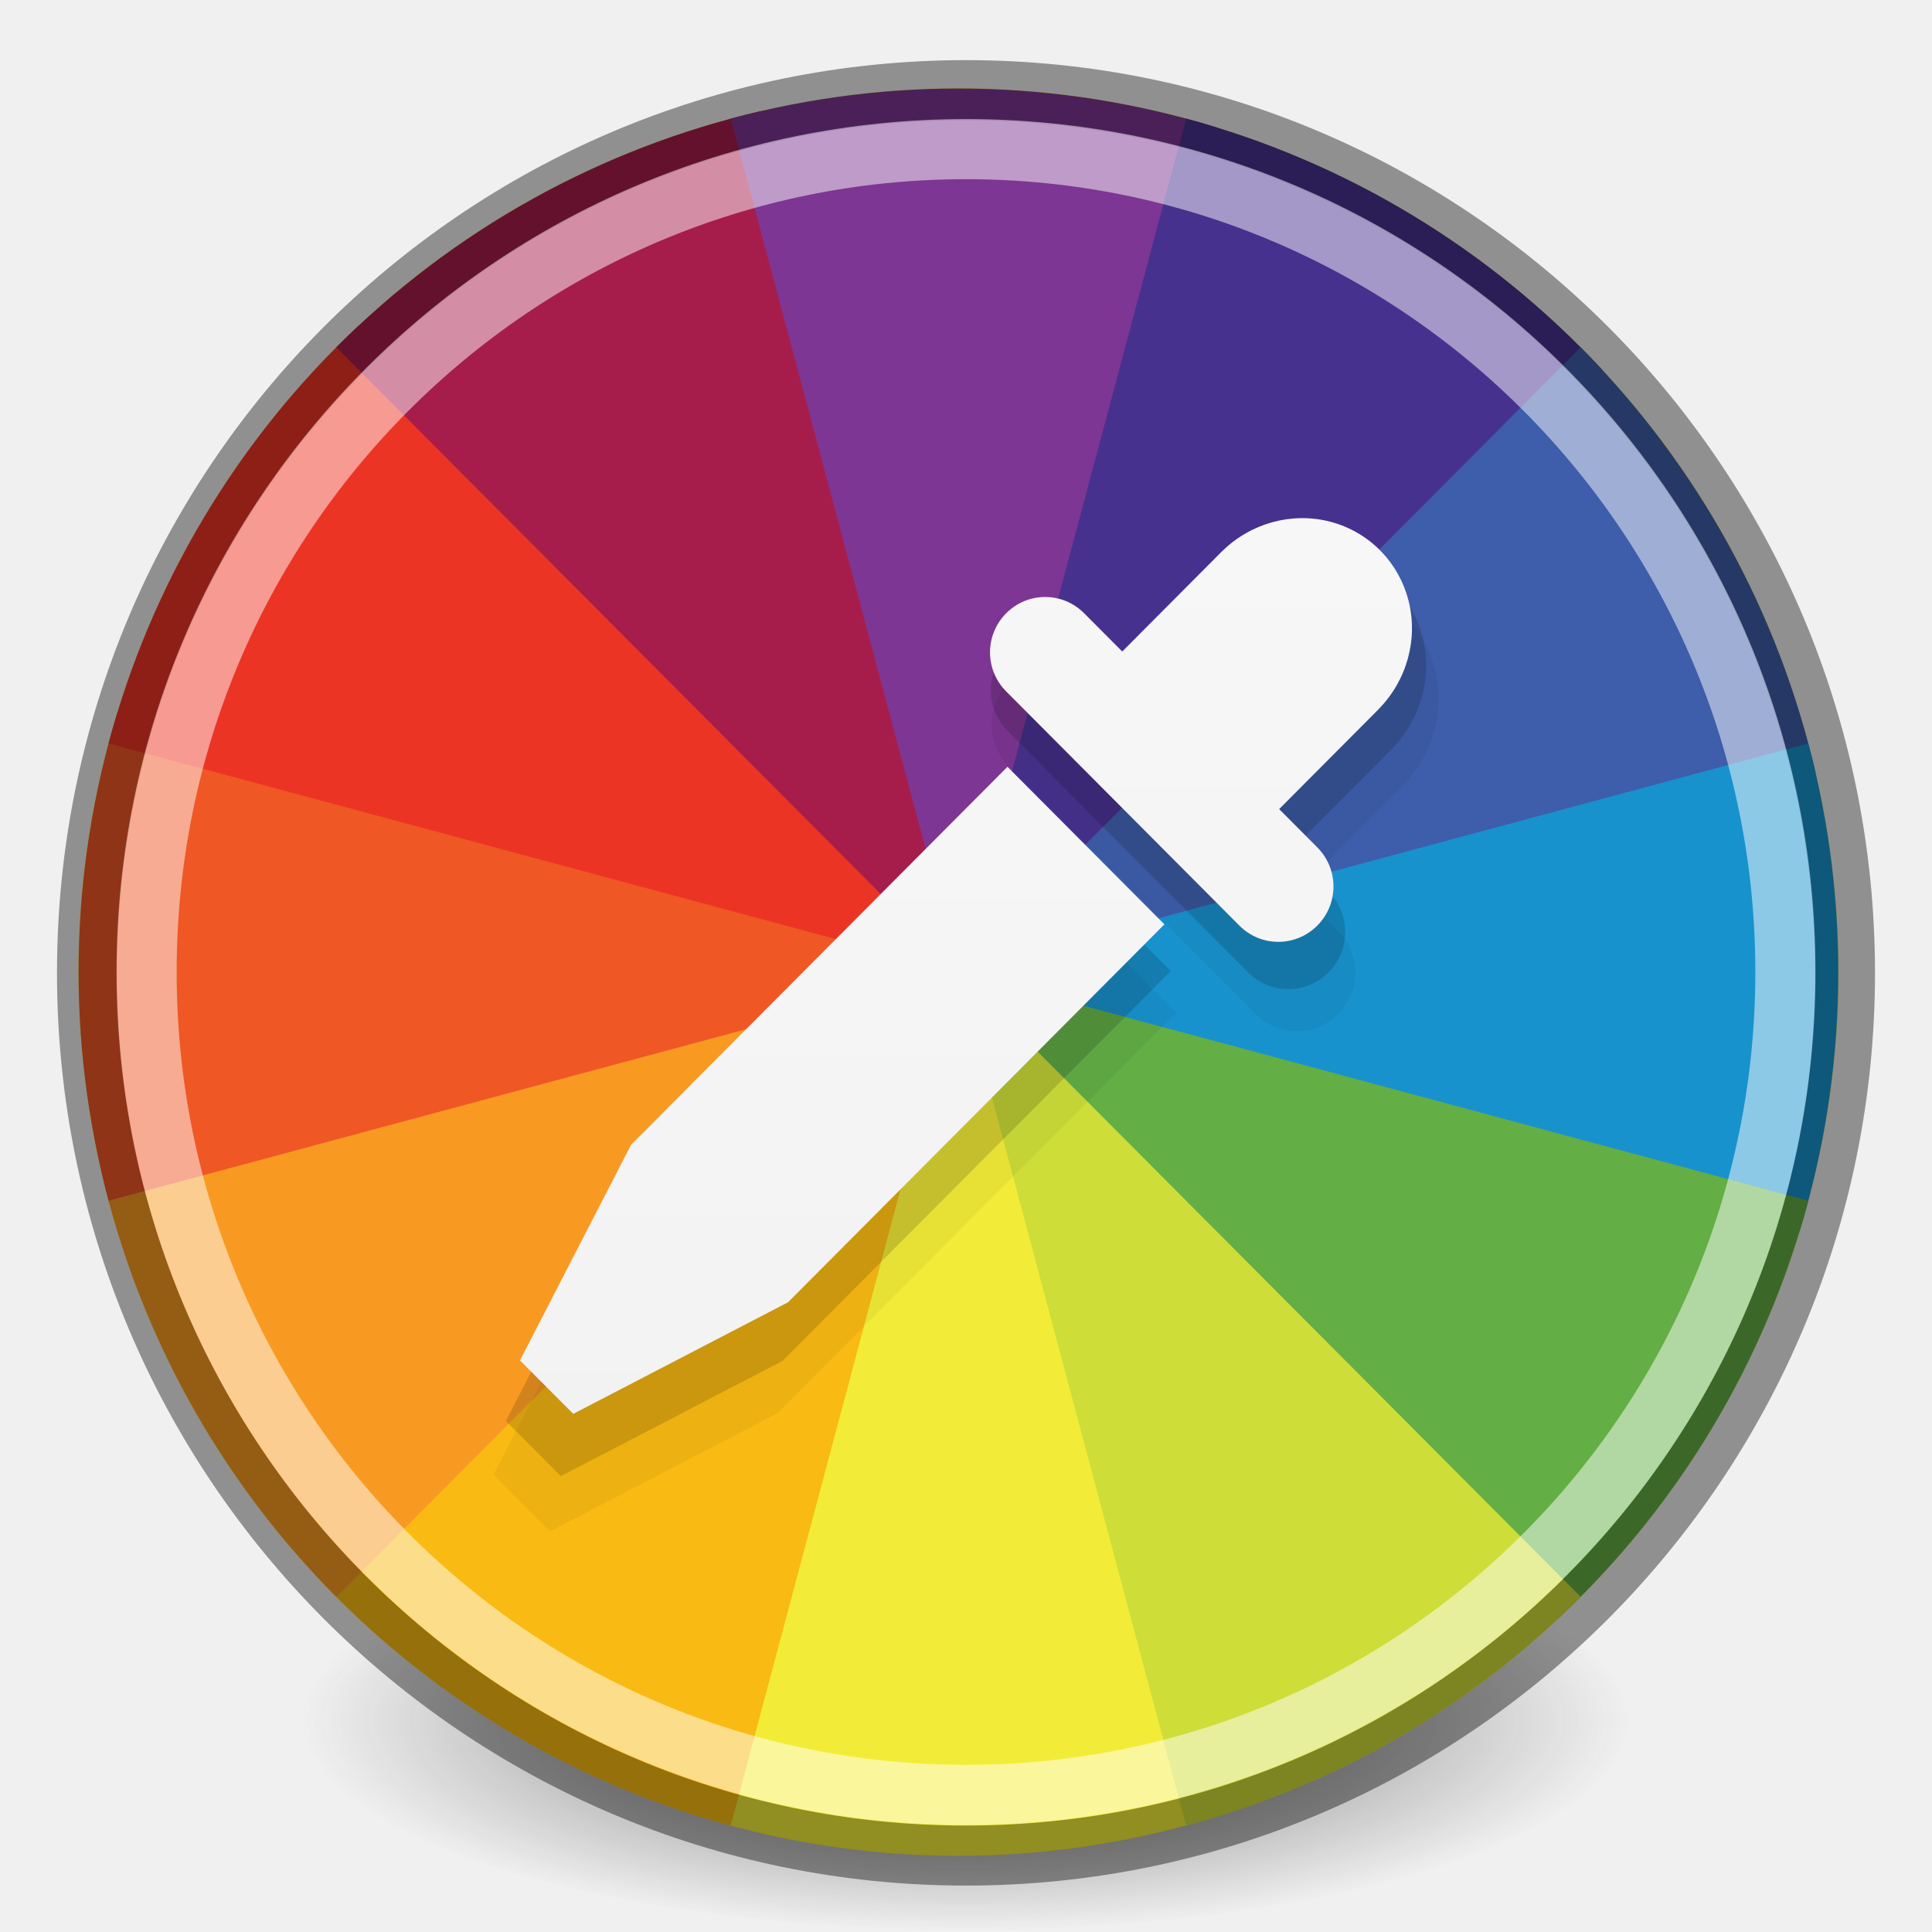
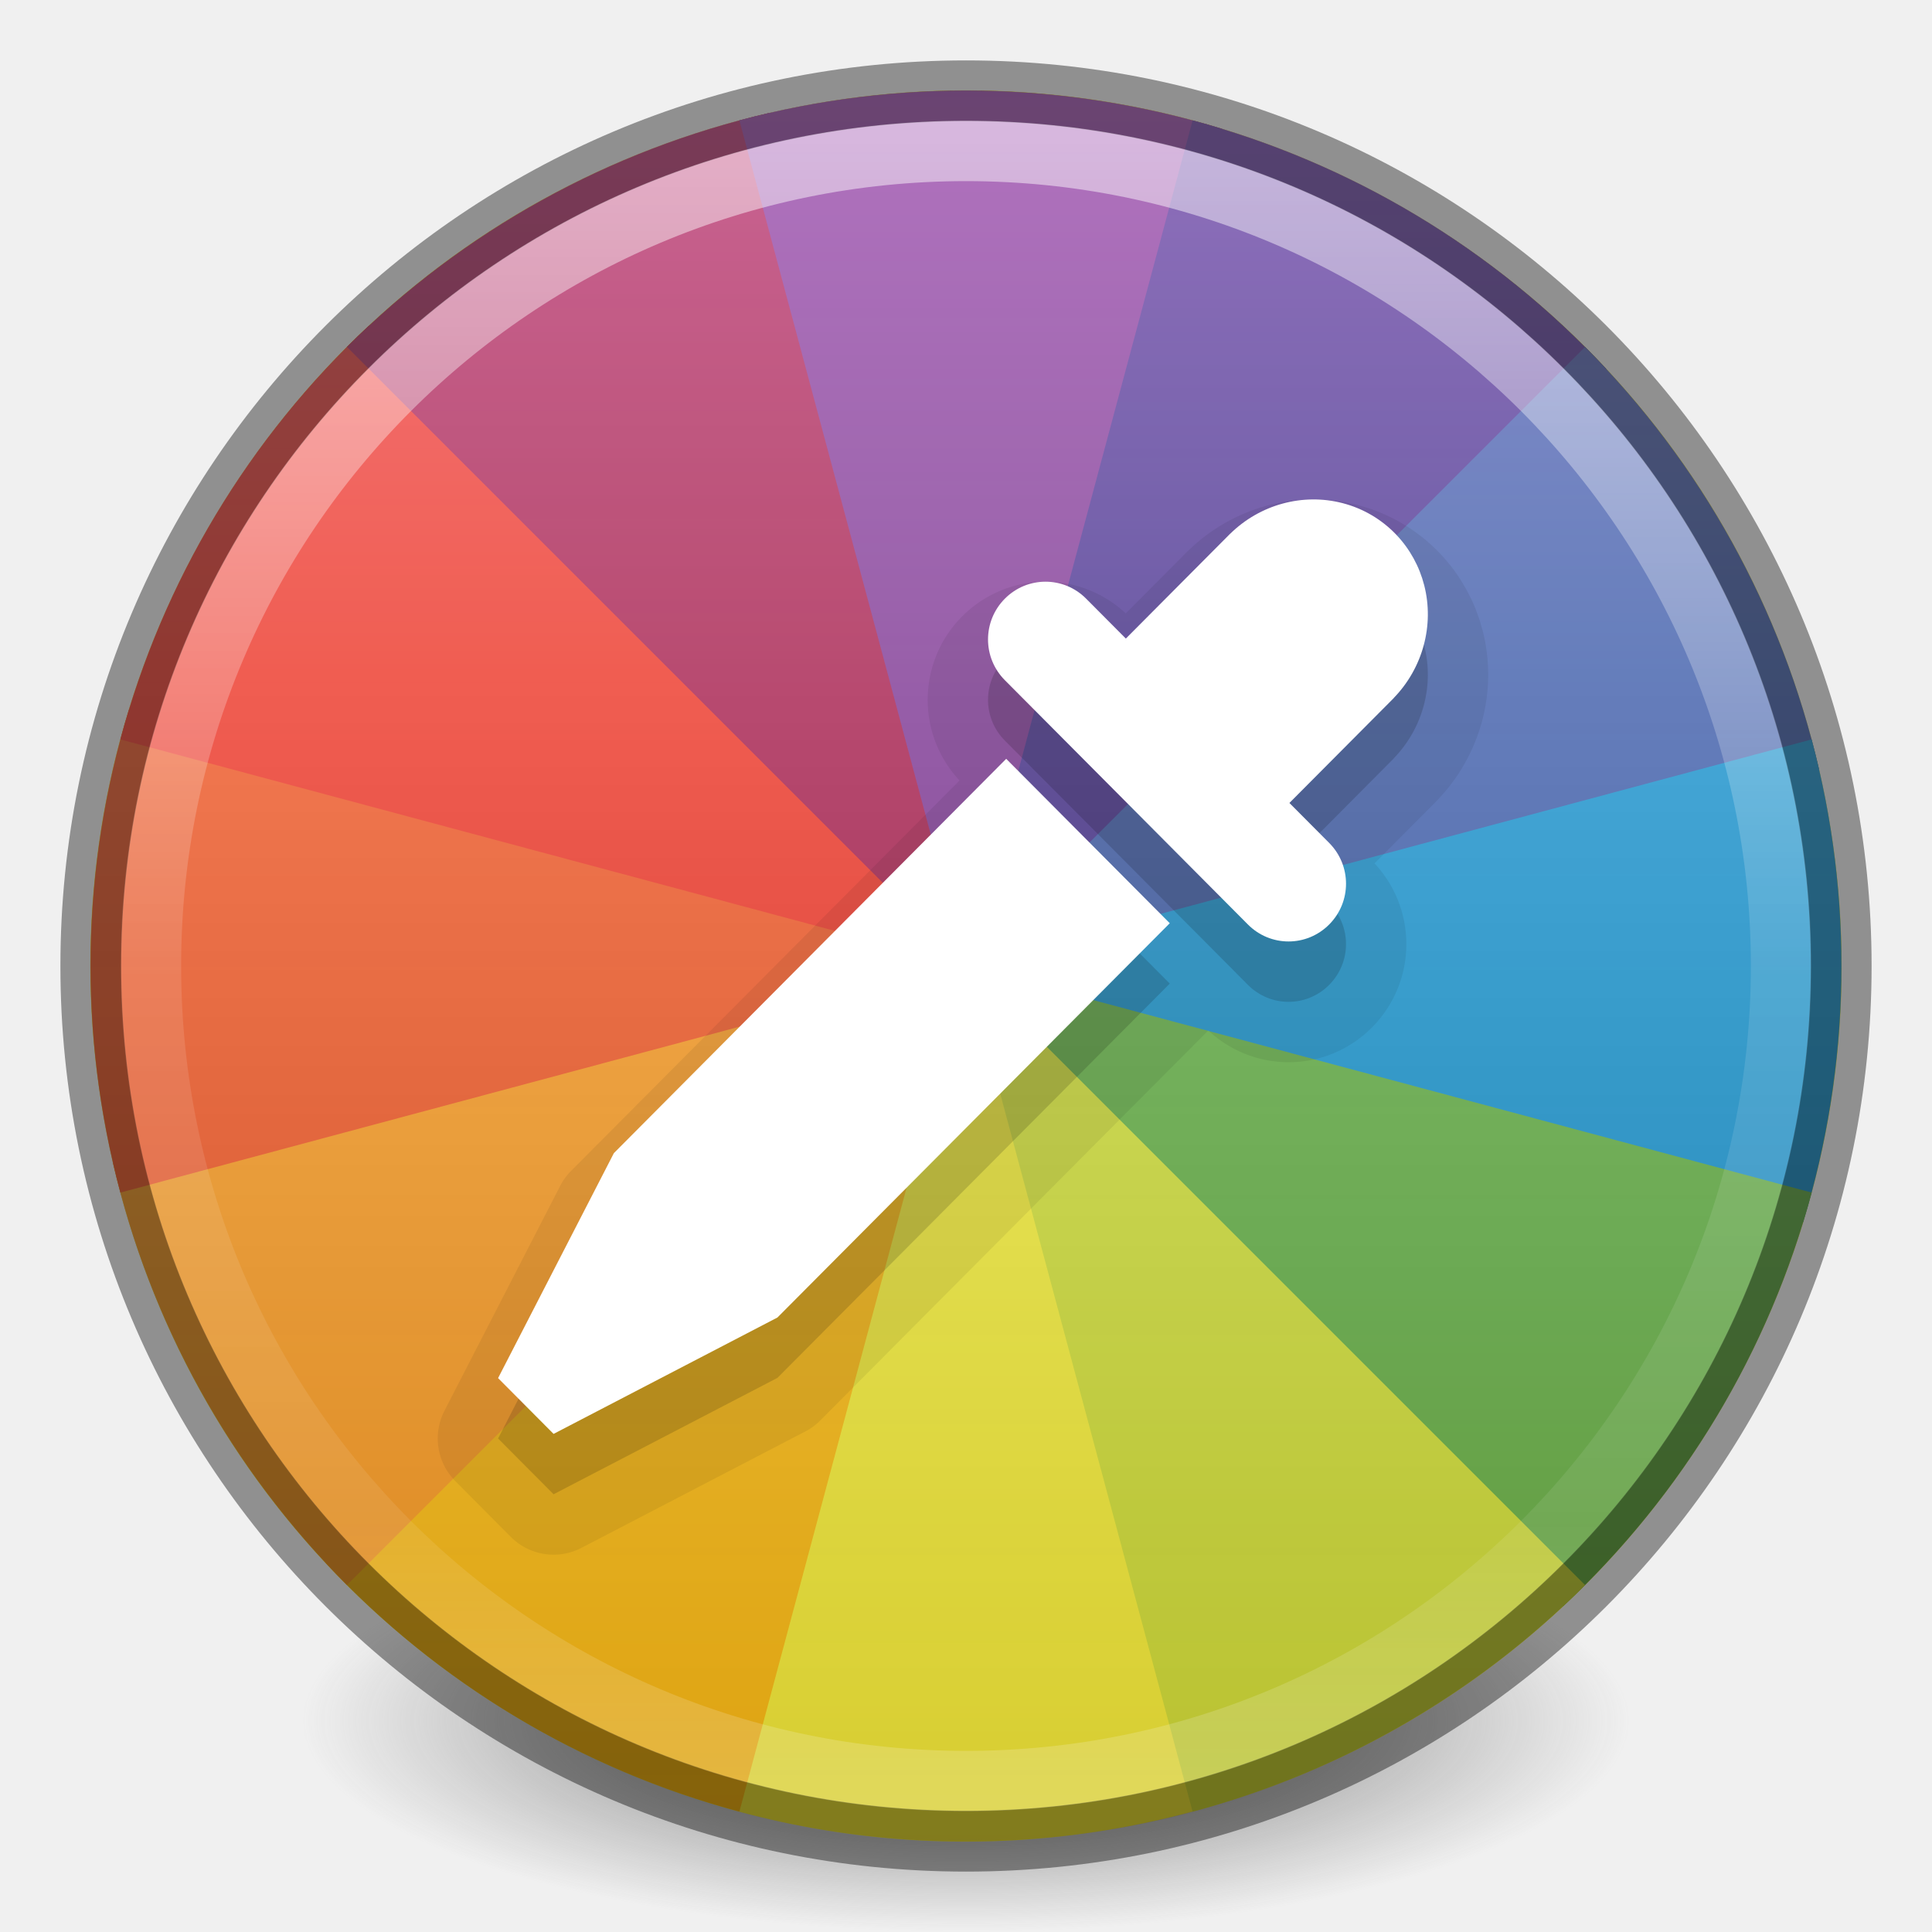
- <svg xmlns="http://www.w3.org/2000/svg" xmlns:xlink="http://www.w3.org/1999/xlink" version="1.1" id="svg5644" viewBox="0 0 32 32" height="32" width="32">
-   <defs id="defs5646">
-     <linearGradient id="linearGradient4188">
-       <stop style="stop-color:#f7f7f7;stop-opacity:1" offset="0" id="stop4190" />
-       <stop style="stop-color:#f2f2f2;stop-opacity:1" offset="1" id="stop4192" />
+ <svg xmlns="http://www.w3.org/2000/svg" xmlns:xlink="http://www.w3.org/1999/xlink" height="32" width="32" version="1.1" id="svg2">
+   <defs id="defs4">
+     <linearGradient id="c" y2="44.341" gradientUnits="userSpaceOnUse" x2="71.204" gradientTransform="matrix(0.72973,0,0,0.72973,-36.346,-2.5039)" y1="6.238" x1="71.204">
+       <stop stop-color="#fff" offset="0" id="stop7" />
+       <stop stop-color="#fff" stop-opacity=".235" offset=".508" id="stop9" />
+       <stop stop-color="#fff" stop-opacity=".157" offset=".835" id="stop11" />
+       <stop stop-color="#fff" stop-opacity=".392" offset="1" id="stop13" />
    </linearGradient>
-     <radialGradient r="62.769" fy="193.041" fx="279.453" cy="193.041" cx="279.453" gradientTransform="matrix(2.264652,0,0,0.7075324,1422.361,871.7545)" gradientUnits="userSpaceOnUse" id="radialGradient3163-0" xlink:href="#linearGradient3820-7-2-8-6" />
+     <radialGradient id="b" gradientUnits="userSpaceOnUse" cy="8.45" cx="5.992" gradientTransform="matrix(3.0712e-8,1.9,-1.8698,-1.7556e-8,31.799,-10.385)" r="20">
+       <stop stop-color="#b1e198" offset="0" id="stop16" />
+       <stop stop-color="#71c586" offset=".289" id="stop18" />
+       <stop stop-color="#04a171" offset=".711" id="stop20" />
+       <stop stop-color="#108562" offset="1" id="stop22" />
+     </radialGradient>
+     <radialGradient id="a" gradientUnits="userSpaceOnUse" cx="99.157" cy="186.17" r="62.769" gradientTransform="matrix(.17525 0 0 .05576 -1.3768 18.119)">
+       <stop stop-color="#3d3d3d" offset="0" id="stop25" />
+       <stop stop-color="#686868" stop-opacity=".498" offset=".5" id="stop27" />
+       <stop stop-color="#686868" stop-opacity="0" offset="1" id="stop29" />
+     </radialGradient>
+     <linearGradient id="d" y2="26" gradientUnits="userSpaceOnUse" x2="16" y1="6" x1="16">
+       <stop stop-color="#fff" offset="0" id="stop32" />
+       <stop stop-color="#cee7dd" offset="1" id="stop34" />
+     </linearGradient>
+     <radialGradient cx="99.157" cy="187.861" r="62.769" fx="99.157" fy="187.861" id="radialGradient3018" xlink:href="#linearGradient3820-7-2-8-6" gradientUnits="userSpaceOnUse" gradientTransform="matrix(0.2708338,0,0,0.08762273,-56.14321,14.20192)" />
    <linearGradient id="linearGradient3820-7-2-8-6">
      <stop offset="0" style="stop-color:#3d3d3d;stop-opacity:1" id="stop3822-2-6-5-0" />
      <stop offset="0.5" style="stop-color:#686868;stop-opacity:0.498" id="stop3864-8-7-4-1" />
      <stop offset="1" style="stop-color:#686868;stop-opacity:0" id="stop3824-1-2-6-7" />
    </linearGradient>
-     <radialGradient r="62.769" fy="-779.77" fx="-197.594" cy="-779.77" cx="-197.594" gradientTransform="matrix(0.6963061,0,0,0.1188676,169.5882,148.3955)" gradientUnits="userSpaceOnUse" id="radialGradient3163-0-2" xlink:href="#linearGradient3820-7-2-8-6" />
-     <linearGradient y2="40.496" x2="71.204" y1="15.369" x1="71.204" gradientTransform="matrix(13.72716,0,0,13.72716,-353.6012,993.3959)" gradientUnits="userSpaceOnUse" id="linearGradient3118" xlink:href="#linearGradient4806" />
-     <linearGradient id="linearGradient4806">
-       <stop id="stop4808" style="stop-color:#ffffff;stop-opacity:1" offset="0" />
-       <stop id="stop4810" style="stop-color:#ffffff;stop-opacity:0.235" offset="0.424" />
-       <stop id="stop4812" style="stop-color:#ffffff;stop-opacity:0.157" offset="0.821" />
-       <stop id="stop4814" style="stop-color:#ffffff;stop-opacity:0.392" offset="1" />
+     <linearGradient xlink:href="#linearGradient3818" id="linearGradient3799-3" x1="3.467" y1="24.112" x2="44.533" y2="24.112" gradientUnits="userSpaceOnUse" gradientTransform="matrix(0,0.7061886,-0.709154,0,33.09895,-0.9485277)" />
+     <linearGradient id="linearGradient3818">
+       <stop id="stop3820" offset="0" style="stop-color:#ffc9ff;stop-opacity:1" />
+       <stop style="stop-color:#ffffff;stop-opacity:0.5" offset="0.341" id="stop3822" />
+       <stop id="stop3826" offset="0.673" style="stop-color:#939393;stop-opacity:0.451" />
+       <stop id="stop3824" offset="1" style="stop-color:#4f2d00;stop-opacity:0.4" />
    </linearGradient>
-     <radialGradient gradientTransform="matrix(0,154.4905,-304.3537,0,3674.604,-96.07109)" gradientUnits="userSpaceOnUse" xlink:href="#linearGradient2867-449-88-871-390-598-476-591-434-148-57-177-3-8-8-9" id="radialGradient5521-1" fy="9.957" fx="6.93" r="12.672" cy="9.957" cx="7.461" />
-     <linearGradient id="linearGradient2867-449-88-871-390-598-476-591-434-148-57-177-3-8-8-9">
-       <stop id="stop3750-8-9-0" style="stop-color:#90dbec;stop-opacity:1" offset="0" />
-       <stop id="stop3752-3-2-2" style="stop-color:#42baea;stop-opacity:1" offset="0.262" />
-       <stop id="stop3754-7-2-2" style="stop-color:#3689e6;stop-opacity:1" offset="0.705" />
-       <stop id="stop3756-9-3-05" style="stop-color:#2b63a0;stop-opacity:1" offset="1" />
+     <linearGradient x1="71.204" y1="15.369" x2="71.204" y2="40.496" id="linearGradient4338-5-6" xlink:href="#linearGradient3801" gradientUnits="userSpaceOnUse" gradientTransform="matrix(1.119466,0,0,1.119431,-64.79868,-15.19485)" />
+     <linearGradient id="linearGradient3801">
+       <stop offset="0" style="stop-color:#ffffff;stop-opacity:1" id="stop3803" />
+       <stop offset="0.424" style="stop-color:#ffffff;stop-opacity:0.235" id="stop3805" />
+       <stop offset="0.821" style="stop-color:#ffffff;stop-opacity:0.157" id="stop3807" />
+       <stop offset="1" style="stop-color:#ffffff;stop-opacity:0.321" id="stop3809" />
    </linearGradient>
-     <radialGradient r="62.769" fy="186.171" fx="99.157" cy="186.171" cx="99.157" gradientTransform="matrix(2.264652,0,0,0.7075324,411.2747,1384.419)" gradientUnits="userSpaceOnUse" id="radialGradient3163" xlink:href="#linearGradient3820-7-2-8-6" />
-     <linearGradient y2="40.496" x2="71.204" y1="15.369" x1="71.204" gradientTransform="matrix(4.16388,0,0,4.16388,-236.0326,-50.03625)" gradientUnits="userSpaceOnUse" id="linearGradient3118-2" xlink:href="#linearGradient4806" />
-     <radialGradient r="62.769" fy="186.171" fx="99.157" cy="186.171" cx="99.157" gradientTransform="matrix(0.6869404,0,0,0.2146169,-4.02174,68.57333)" gradientUnits="userSpaceOnUse" id="radialGradient3163-9" xlink:href="#linearGradient3820-7-2-8-6" />
-     <radialGradient gradientTransform="matrix(0,46.86186,-92.32008,0,985.8491,-380.506)" gradientUnits="userSpaceOnUse" xlink:href="#linearGradient2867-449-88-871-390-598-476-591-434-148-57-177-3-8-8-9" id="radialGradient5521-1-1" fy="9.957" fx="6.93" r="12.672" cy="9.957" cx="7.461" />
-     <radialGradient r="62.769" fy="-500.581" fx="-150.247" cy="-500.581" cx="-150.247" gradientTransform="matrix(0.7839288,0,0,0.2429939,181.8753,233.6299)" gradientUnits="userSpaceOnUse" id="radialGradient3163-0-2-6" xlink:href="#linearGradient3820-7-2-8-6" />
-     <radialGradient xlink:href="#linearGradient23419" id="radialGradient3300-9" gradientUnits="userSpaceOnUse" gradientTransform="matrix(0.5243206,1.0360946e-7,-2.519381e-8,0.1529268,-8.926694,48.18178)" cx="99.189" cy="185.297" fx="99.189" fy="185.297" r="62.769" />
-     <linearGradient id="linearGradient23419">
-       <stop id="stop23421" style="stop-color:#000000;stop-opacity:1" offset="0" />
-       <stop id="stop23423" style="stop-color:#000000;stop-opacity:0" offset="1" />
+     <linearGradient y2="44.341" x2="71.204" y1="6.238" x1="71.204" gradientTransform="matrix(0.7297297,0,0,0.7297297,-36.34626,-2.50393)" gradientUnits="userSpaceOnUse" id="linearGradient3540" xlink:href="#linearGradient4011-8" />
+     <linearGradient id="linearGradient4011-8">
+       <stop id="stop4013-9" style="stop-color:#ffffff;stop-opacity:1" offset="0" />
+       <stop id="stop4015-2" style="stop-color:#ffffff;stop-opacity:0.235" offset="0.508" />
+       <stop id="stop4017-28" style="stop-color:#ffffff;stop-opacity:0.157" offset="0.835" />
+       <stop id="stop4019-23" style="stop-color:#ffffff;stop-opacity:0.392" offset="1" />
    </linearGradient>
-     <radialGradient xlink:href="#linearGradient23419" id="radialGradient4192" gradientUnits="userSpaceOnUse" gradientTransform="matrix(0.3495471,7.4005314e-8,-1.6795874e-8,0.1092313,8.408989,59.02164)" cx="99.189" cy="185.297" fx="99.189" fy="185.297" r="62.769" />
-     <radialGradient cx="99.157" cy="178.782" r="62.769" fx="99.157" fy="178.782" id="radialGradient3018" xlink:href="#linearGradient3820-7-2-8-6" gradientUnits="userSpaceOnUse" gradientTransform="matrix(0.2708338,0,0,0.08762273,-2.855072,25.18723)" />
-     <radialGradient cx="99.157" cy="186.171" r="62.769" fx="99.157" fy="186.171" id="radialGradient3043" xlink:href="#linearGradient3820-7-2-8-6" gradientUnits="userSpaceOnUse" gradientTransform="matrix(0.1752454,0,0,0.05575992,-1.376809,18.11914)" />
-     <linearGradient xlink:href="#linearGradient4188" id="linearGradient4194" x1="71.342" y1="40.115" x2="71.342" y2="96.857" gradientUnits="userSpaceOnUse" />
  </defs>
-   <path d="m 27,28.464 a 11,3.5 0 0 1 -22,0 11,3.5 0 1 1 22,0 z" id="path3818-0-2" style="fill:url(#radialGradient3043);fill-opacity:1;stroke:none" />
-   <g id="g4213">
-     <path style="fill:#f2ec39;fill-opacity:1;stroke:none;stroke-width:0.349;stroke-linecap:round;stroke-linejoin:miter;stroke-miterlimit:4;stroke-dasharray:none;stroke-opacity:1" d="M 19.647,30.236 A 14.573,14.634 0 0 0 29.951,12.313 14.573,14.634 0 0 0 12.103,1.965 14.573,14.634 0 0 0 1.799,19.888 14.573,14.634 0 0 0 19.647,30.236 Z" id="path8272-96-8-29-8" />
-     <path style="fill:#f9ba13;fill-opacity:1;stroke:none;stroke-width:0.349;stroke-linecap:round;stroke-linejoin:miter;stroke-miterlimit:4;stroke-dasharray:none;stroke-opacity:1" d="m 5.217,26.081 a 14.573,14.634 0 0 0 6.886,4.155 l 3.772,-14.135 z" id="path8272-5-7-5-1-4" />
-     <path style="fill:#f89a22;fill-opacity:1;stroke:none;stroke-width:0.349;stroke-linecap:round;stroke-linejoin:miter;stroke-miterlimit:4;stroke-dasharray:none;stroke-opacity:1" d="m 1.676,19.393 a 14.573,14.634 0 0 0 3.895,7.056 L 15.875,16.101 Z" id="path8272-5-6-6-4-2-5" />
-     <path style="fill:#ef5725;fill-opacity:1;stroke:none;stroke-width:0.349;stroke-linecap:round;stroke-linejoin:miter;stroke-miterlimit:4;stroke-dasharray:none;stroke-opacity:1" d="M 1.939,11.822 A 14.573,14.634 0 0 0 1.799,19.888 L 15.875,16.101 Z" id="path8272-5-6-9-29-5-7-0" />
-     <path style="fill:#ec3425;fill-opacity:1;stroke:none;stroke-width:0.349;stroke-linecap:round;stroke-linejoin:miter;stroke-miterlimit:4;stroke-dasharray:none;stroke-opacity:1" d="m 5.936,5.398 a 14.573,14.634 0 0 0 -4.138,6.915 l 14.076,3.788 z" id="path8272-5-6-9-6-82-5-0-3" />
-     <path style="fill:#a61d4c;fill-opacity:1;stroke:none;stroke-width:0.349;stroke-linecap:round;stroke-linejoin:miter;stroke-miterlimit:4;stroke-dasharray:none;stroke-opacity:1" d="M 12.597,1.842 A 14.573,14.634 0 0 0 5.57,5.753 L 15.875,16.101 Z" id="path8272-5-6-9-6-3-9-2-9-6" />
-     <path style="fill:#7d3693;fill-opacity:1;stroke:none;stroke-width:0.349;stroke-linecap:round;stroke-linejoin:miter;stroke-miterlimit:4;stroke-dasharray:none;stroke-opacity:1" d="M 20.136,2.106 A 14.573,14.634 0 0 0 12.103,1.965 l 3.772,14.135 z" id="path8272-5-6-9-6-3-0-15-5-3-1" />
-     <path style="fill:#47318f;fill-opacity:1;stroke:none;stroke-width:0.349;stroke-linecap:round;stroke-linejoin:miter;stroke-miterlimit:4;stroke-dasharray:none;stroke-opacity:1" d="M 26.533,6.12 A 14.573,14.634 0 0 0 19.647,1.965 L 15.875,16.101 Z" id="path8272-5-6-9-6-3-0-8-6-7-6-0" />
-     <path style="fill:#3e5daa;fill-opacity:1;stroke:none;stroke-width:0.349;stroke-linecap:round;stroke-linejoin:miter;stroke-miterlimit:4;stroke-dasharray:none;stroke-opacity:1" d="M 30.074,12.809 A 14.573,14.634 0 0 0 26.18,5.753 L 15.875,16.101 Z" id="path8272-5-6-9-6-3-0-8-5-1-5-0-6" />
-     <path style="fill:#1892cd;fill-opacity:1;stroke:none;stroke-width:0.349;stroke-linecap:round;stroke-linejoin:miter;stroke-miterlimit:4;stroke-dasharray:none;stroke-opacity:1" d="m 29.811,20.379 a 14.573,14.634 0 0 0 0.14,-8.066 l -14.076,3.788 z" id="path8272-5-6-9-6-3-0-8-5-4-9-4-62-3" />
-     <path style="fill:#63ae45;fill-opacity:1;stroke:none;stroke-width:0.349;stroke-linecap:round;stroke-linejoin:miter;stroke-miterlimit:4;stroke-dasharray:none;stroke-opacity:1" d="m 25.814,26.803 a 14.573,14.634 0 0 0 4.138,-6.915 L 15.875,16.101 Z" id="path8272-5-6-9-6-3-0-8-5-4-4-9-8-61-2" />
-     <path style="fill:#cedd38;fill-opacity:1;stroke:none;stroke-width:0.349;stroke-linecap:round;stroke-linejoin:miter;stroke-miterlimit:4;stroke-dasharray:none;stroke-opacity:1" d="m 19.647,30.236 a 14.573,14.634 0 0 0 6.533,-3.788 L 15.875,16.101 Z" id="path8272-5-6-9-6-3-0-8-5-4-4-3-69-0-8-0" />
+   <path d="m27 28.499a11 3.5 0 1 1 -22 0 11 3.5 0 1 1 22 0z" fill="url(#a)" id="path36" />
+   <g transform="matrix(0.7061258,0,0,0.7031731,-0.9470288,-0.7665036)" id="g4220">
+     <path id="path8272-96-8-29-8" d="M 29.315,43.762 A 20.535,20.621 0 0 0 43.835,18.507 20.535,20.621 0 0 0 18.685,3.926 20.535,20.621 0 0 0 4.165,29.181 20.535,20.621 0 0 0 29.315,43.762 Z" style="fill:#f2ec39;fill-opacity:1;stroke:none;stroke-width:0.349;stroke-linecap:round;stroke-linejoin:miter;stroke-miterlimit:4;stroke-dasharray:none;stroke-opacity:1" />
+     <path id="path8272-5-7-5-1-4" d="m 8.982,37.907 a 20.535,20.621 0 0 0 9.703,5.855 l 5.315,-19.918 z" style="fill:#f9ba13;fill-opacity:1;stroke:none;stroke-width:0.349;stroke-linecap:round;stroke-linejoin:miter;stroke-miterlimit:4;stroke-dasharray:none;stroke-opacity:1" />
+     <path id="path8272-5-6-6-4-2-5" d="m 3.992,28.483 a 20.535,20.621 0 0 0 5.488,9.942 L 24,23.844 Z" style="fill:#f89a22;fill-opacity:1;stroke:none;stroke-width:0.349;stroke-linecap:round;stroke-linejoin:miter;stroke-miterlimit:4;stroke-dasharray:none;stroke-opacity:1" />
+     <path id="path8272-5-6-9-29-5-7-0" d="M 4.363,17.815 A 20.535,20.621 0 0 0 4.165,29.181 L 24,23.844 Z" style="fill:#ef5725;fill-opacity:1;stroke:none;stroke-width:0.349;stroke-linecap:round;stroke-linejoin:miter;stroke-miterlimit:4;stroke-dasharray:none;stroke-opacity:1" />
+     <path id="path8272-5-6-9-6-82-5-0-3" d="M 9.995,8.763 A 20.535,20.621 0 0 0 4.165,18.507 l 19.835,5.337 z" style="fill:#ec3425;fill-opacity:1;stroke:none;stroke-width:0.349;stroke-linecap:round;stroke-linejoin:miter;stroke-miterlimit:4;stroke-dasharray:none;stroke-opacity:1" />
+     <path id="path8272-5-6-9-6-3-9-2-9-6" d="M 19.381,3.752 A 20.535,20.621 0 0 0 9.48,9.263 L 24,23.844 Z" style="fill:#a61d4c;fill-opacity:1;stroke:none;stroke-width:0.349;stroke-linecap:round;stroke-linejoin:miter;stroke-miterlimit:4;stroke-dasharray:none;stroke-opacity:1" />
+     <path id="path8272-5-6-9-6-3-0-15-5-3-1" d="M 30.004,4.124 A 20.535,20.621 0 0 0 18.685,3.926 l 5.315,19.918 z" style="fill:#7d3693;fill-opacity:1;stroke:none;stroke-width:0.349;stroke-linecap:round;stroke-linejoin:miter;stroke-miterlimit:4;stroke-dasharray:none;stroke-opacity:1" />
+     <path id="path8272-5-6-9-6-3-0-8-6-7-6-0" d="M 39.018,9.781 A 20.535,20.621 0 0 0 29.315,3.926 l -5.315,19.918 z" style="fill:#47318f;fill-opacity:1;stroke:none;stroke-width:0.349;stroke-linecap:round;stroke-linejoin:miter;stroke-miterlimit:4;stroke-dasharray:none;stroke-opacity:1" />
+     <path id="path8272-5-6-9-6-3-0-8-5-1-5-0-6" d="M 44.008,19.205 A 20.535,20.621 0 0 0 38.52,9.263 L 24,23.844 Z" style="fill:#3e5daa;fill-opacity:1;stroke:none;stroke-width:0.349;stroke-linecap:round;stroke-linejoin:miter;stroke-miterlimit:4;stroke-dasharray:none;stroke-opacity:1" />
+     <path id="path8272-5-6-9-6-3-0-8-5-4-9-4-62-3" d="M 43.637,29.873 A 20.535,20.621 0 0 0 43.835,18.507 L 24,23.844 Z" style="fill:#1892cd;fill-opacity:1;stroke:none;stroke-width:0.349;stroke-linecap:round;stroke-linejoin:miter;stroke-miterlimit:4;stroke-dasharray:none;stroke-opacity:1" />
+     <path id="path8272-5-6-9-6-3-0-8-5-4-4-9-8-61-2" d="m 38.005,38.925 a 20.535,20.621 0 0 0 5.83,-9.744 L 24,23.844 Z" style="fill:#63ae45;fill-opacity:1;stroke:none;stroke-width:0.349;stroke-linecap:round;stroke-linejoin:miter;stroke-miterlimit:4;stroke-dasharray:none;stroke-opacity:1" />
+     <path id="path8272-5-6-9-6-3-0-8-5-4-4-3-69-0-8-0" d="m 29.315,43.762 a 20.535,20.621 0 0 0 9.205,-5.337 L 24,23.844 Z" style="fill:#cedd38;fill-opacity:1;stroke:none;stroke-width:0.349;stroke-linecap:round;stroke-linejoin:miter;stroke-miterlimit:4;stroke-dasharray:none;stroke-opacity:1" />
  </g>
-   <path id="path8089-1-7-6" d="M 30.559,16.114 A 14.559,14.62 0 0 1 16,30.734 14.559,14.62 0 0 1 1.441,16.114 14.559,14.62 0 0 1 16,1.493 14.559,14.62 0 0 1 30.559,16.114 Z" style="opacity:0.4;fill:none;fill-opacity:1;stroke:#000000;stroke-width:0.994;stroke-linecap:round;stroke-linejoin:miter;stroke-miterlimit:4;stroke-dasharray:none;stroke-opacity:1" />
-   <path id="path8089-1-3-92-1" d="M 29.572,16.1 A 13.572,13.629 0 0 1 16,29.729 13.572,13.629 0 0 1 2.428,16.1 13.572,13.629 0 0 1 16,2.47 13.572,13.629 0 0 1 29.572,16.1 Z" style="opacity:0.5;fill:none;fill-opacity:1;stroke:#ffffff;stroke-width:0.996;stroke-linecap:round;stroke-linejoin:miter;stroke-miterlimit:4;stroke-dasharray:none;stroke-opacity:1" />
-   <g style="opacity:0.05;fill:#000000;fill-opacity:1" id="g8243-2-7-4" transform="matrix(0.06885171,0.06914083,-0.06885171,0.06914083,12.11272,-51.21462)">
-     <path style="fill:#000000;fill-opacity:1;stroke:none;stroke-width:0.349;stroke-linecap:round;stroke-linejoin:miter;stroke-miterlimit:4;stroke-dasharray:none;stroke-opacity:1" d="m 525.66,363.191 a 20,20.456 0 0 0 -10.473,2.734 20,20.456 0 0 0 -9.994,17.443 l -0.006,0 0,25.525 -9.719,0 c -5.501,0 -9.93,4.429 -9.93,9.93 0,5.501 4.429,9.93 9.93,9.93 l 59.438,0 c 5.501,0 9.93,-4.429 9.93,-9.93 0,-5.501 -4.429,-9.93 -9.93,-9.93 l -9.719,0 0,-25.525 -0.014,0 a 20,20.456 0 0 0 -9.986,-17.443 20,20.456 0 0 0 -9.527,-2.734 z" id="rect8140-3-36-5" />
-     <path style="fill:#000000;fill-opacity:1;stroke:none;stroke-width:0.349;stroke-linecap:round;stroke-linejoin:miter;stroke-miterlimit:4;stroke-dasharray:none;stroke-opacity:1" d="m 505.188,438.158 0,95.938 0,0.027 0.008,0 13.207,41.512 13.572,0 13.205,-41.512 0.008,0 0,-0.027 0,-95.938 -40,0 z" id="rect8172-9-2-12-2" />
-   </g>
-   <g style="opacity:0.15;fill:#000000;fill-opacity:1" id="g8243-2-7-5" transform="matrix(0.06703951,0.067321,-0.06703951,0.067321,12.21503,-50.11591)">
-     <path style="fill:#000000;fill-opacity:1;stroke:none;stroke-width:0.349;stroke-linecap:round;stroke-linejoin:miter;stroke-miterlimit:4;stroke-dasharray:none;stroke-opacity:1" d="m 525.66,363.191 a 20,20.456 0 0 0 -10.473,2.734 20,20.456 0 0 0 -9.994,17.443 l -0.006,0 0,25.525 -9.719,0 c -5.501,0 -9.93,4.429 -9.93,9.93 0,5.501 4.429,9.93 9.93,9.93 l 59.438,0 c 5.501,0 9.93,-4.429 9.93,-9.93 0,-5.501 -4.429,-9.93 -9.93,-9.93 l -9.719,0 0,-25.525 -0.014,0 a 20,20.456 0 0 0 -9.986,-17.443 20,20.456 0 0 0 -9.527,-2.734 z" id="rect8140-3-36-4" />
-     <path style="fill:#000000;fill-opacity:1;stroke:none;stroke-width:0.349;stroke-linecap:round;stroke-linejoin:miter;stroke-miterlimit:4;stroke-dasharray:none;stroke-opacity:1" d="m 505.188,438.158 0,95.938 0,0.027 0.008,0 13.207,41.512 13.572,0 13.205,-41.512 0.008,0 0,-0.027 0,-95.938 -40,0 z" id="rect8172-9-2-12-7" />
-   </g>
-   <g id="g4667" transform="matrix(0.2616982,0,0,0.2616982,-2.583386,-1.920854)" style="fill-opacity:1;fill:url(#linearGradient4194)">
-     <path style="fill:url(#linearGradient4194);fill-opacity:1;stroke:none;stroke-width:0.349;stroke-linecap:round;stroke-linejoin:miter;stroke-miterlimit:4;stroke-dasharray:none;stroke-opacity:1" d="m 97.33,42.285 a 7.036,7.199 39.73 0 0 -3.279,-1.929 7.036,7.199 39.73 0 0 -6.812,1.857 l -0.002,-0.002 -6.337,6.364 -2.413,-2.423 c -1.366,-1.371 -3.565,-1.371 -4.931,0 -1.366,1.371 -1.366,3.58 0,4.951 l 14.757,14.819 c 1.366,1.371 3.565,1.371 4.931,0 1.366,-1.371 1.366,-3.58 0,-4.951 l -2.413,-2.423 6.337,-6.364 -0.003,-0.003 a 7.036,7.199 39.73 0 0 1.851,-6.839 7.036,7.199 39.73 0 0 -1.687,-3.057 z" id="rect8140-3-36" />
-     <g transform="matrix(0.8824127,0,0,0.8824127,14.5363,13.77894)" id="g4284" style="fill-opacity:1;fill:url(#linearGradient4194)">
-       <path id="rect8172-9-2-12" d="m 66.974,47.701 -26.993,27.106 -0.008,0.008 0.002,0.002 -7.964,15.46 3.819,3.835 15.395,-7.998 0.002,0.002 0.008,-0.008 L 78.229,59.003 66.974,47.701 Z" style="fill:url(#linearGradient4194);fill-opacity:1;stroke:none;stroke-width:0.349;stroke-linecap:round;stroke-linejoin:miter;stroke-miterlimit:4;stroke-dasharray:none;stroke-opacity:1" />
+   <path id="path8089-1-7-6-3-3" d="M 30.5,16 A 14.5,14.5 0 0 1 16,30.5 14.5,14.5 0 0 1 1.5,16 14.5,14.5 0 0 1 16,1.5 14.5,14.5 0 0 1 30.5,16 Z" style="opacity:0.4;fill:url(#linearGradient3799-3);fill-opacity:1;stroke:none;stroke-width:1.007;stroke-linecap:round;stroke-linejoin:miter;stroke-miterlimit:4;stroke-dasharray:none;stroke-opacity:1" />
+   <path style="opacity:0.4;fill:none;fill-opacity:1;stroke:#000000;stroke-width:1.007;stroke-linecap:round;stroke-linejoin:miter;stroke-miterlimit:4;stroke-dasharray:none;stroke-opacity:1" d="M 30.496,16 A 14.496,14.496 0 0 1 16,30.496 14.496,14.496 0 0 1 1.504,16 14.496,14.496 0 0 1 16,1.504 14.496,14.496 0 0 1 30.496,16 Z" id="path8089-1-7-6" />
+   <g transform="matrix(0.7073171,0,0,0.7079183,-5.971445,-25.40864)" id="g3886">
+     <g id="g3923" transform="translate(38.14845,31.22069)">
+       <g style="opacity:0.15;fill:#000000;fill-opacity:1;stroke:none;stroke-opacity:1" transform="matrix(0.3856684,0,0,0.3856684,-34.54277,2.290714)" id="g4667">
+         <path id="rect8140-3-36" d="m 97.33,42.285 a 7.036,7.199 39.73 0 0 -3.279,-1.929 7.036,7.199 39.73 0 0 -6.812,1.857 l -0.002,-0.002 -6.337,6.364 -2.413,-2.423 c -1.366,-1.371 -3.565,-1.371 -4.931,0 -1.366,1.371 -1.366,3.58 0,4.951 l 14.757,14.819 c 1.366,1.371 3.565,1.371 4.931,0 1.366,-1.371 1.366,-3.58 0,-4.951 l -2.413,-2.423 6.337,-6.364 -0.003,-0.003 a 7.036,7.199 39.73 0 0 1.851,-6.839 7.036,7.199 39.73 0 0 -1.687,-3.057 z" style="fill:#000000;fill-opacity:1;stroke:none;stroke-width:0.349;stroke-linecap:round;stroke-linejoin:miter;stroke-miterlimit:4;stroke-dasharray:none;stroke-opacity:1" />
+         <g style="fill:#000000;fill-opacity:1;stroke:none;stroke-opacity:1" id="g4284" transform="matrix(0.8824127,0,0,0.8824127,14.5363,13.77894)">
+           <path style="fill:#000000;fill-opacity:1;stroke:none;stroke-width:0.349;stroke-linecap:round;stroke-linejoin:miter;stroke-miterlimit:4;stroke-dasharray:none;stroke-opacity:1" d="m 66.974,47.701 -26.993,27.106 -0.008,0.008 0.002,0.002 -7.964,15.46 3.819,3.835 15.395,-7.998 0.002,0.002 0.008,-0.008 L 78.229,59.003 66.974,47.701 Z" id="rect8172-9-2-12" />
+         </g>
+       </g>
+       <g style="opacity:0.07;fill:#000000;fill-opacity:1;stroke:#000000;stroke-width:7.329;stroke-linejoin:round;stroke-miterlimit:4;stroke-dasharray:none;stroke-opacity:1" transform="matrix(0.3856684,0,0,0.3856684,-34.54277,2.290714)" id="g4667-2">
+         <path id="rect8140-3-36-7" d="m 97.33,42.285 a 7.036,7.199 39.73 0 0 -3.279,-1.929 7.036,7.199 39.73 0 0 -6.812,1.857 l -0.002,-0.002 -6.337,6.364 -2.413,-2.423 c -1.366,-1.371 -3.565,-1.371 -4.931,0 -1.366,1.371 -1.366,3.58 0,4.951 l 14.757,14.819 c 1.366,1.371 3.565,1.371 4.931,0 1.366,-1.371 1.366,-3.58 0,-4.951 l -2.413,-2.423 6.337,-6.364 -0.003,-0.003 a 7.036,7.199 39.73 0 0 1.851,-6.839 7.036,7.199 39.73 0 0 -1.687,-3.057 z" style="fill:#000000;fill-opacity:1;stroke:#000000;stroke-width:7.329;stroke-linecap:round;stroke-linejoin:round;stroke-miterlimit:4;stroke-dasharray:none;stroke-opacity:1" />
+         <g style="fill:#000000;fill-opacity:1;stroke:#000000;stroke-width:8.305;stroke-linejoin:round;stroke-miterlimit:4;stroke-dasharray:none;stroke-opacity:1" id="g4284-0" transform="matrix(0.8824127,0,0,0.8824127,14.5363,13.77894)">
+           <path style="fill:#000000;fill-opacity:1;stroke:#000000;stroke-width:8.305;stroke-linecap:round;stroke-linejoin:round;stroke-miterlimit:4;stroke-dasharray:none;stroke-opacity:1" d="m 66.974,47.701 -26.993,27.106 -0.008,0.008 0.002,0.002 -7.964,15.46 3.819,3.835 15.395,-7.998 0.002,0.002 0.008,-0.008 L 78.229,59.003 66.974,47.701 Z" id="rect8172-9-2-12-9" />
+         </g>
+       </g>
+       <g style="fill:#ffffff;fill-opacity:1;stroke:none;stroke-opacity:1" transform="matrix(0.3856684,0,0,0.3856684,-34.54277,0.878122)" id="g4667-6">
+         <path id="rect8140-3-36-2" d="m 97.33,42.285 a 7.036,7.199 39.73 0 0 -3.279,-1.929 7.036,7.199 39.73 0 0 -6.812,1.857 l -0.002,-0.002 -6.337,6.364 -2.413,-2.423 c -1.366,-1.371 -3.565,-1.371 -4.931,0 -1.366,1.371 -1.366,3.58 0,4.951 l 14.757,14.819 c 1.366,1.371 3.565,1.371 4.931,0 1.366,-1.371 1.366,-3.58 0,-4.951 l -2.413,-2.423 6.337,-6.364 -0.003,-0.003 a 7.036,7.199 39.73 0 0 1.851,-6.839 7.036,7.199 39.73 0 0 -1.687,-3.057 z" style="fill:#ffffff;fill-opacity:1;stroke:none;stroke-width:0.349;stroke-linecap:round;stroke-linejoin:miter;stroke-miterlimit:4;stroke-dasharray:none;stroke-opacity:1" />
+         <g style="fill:#ffffff;fill-opacity:1;stroke:none;stroke-opacity:1" id="g4284-9" transform="matrix(0.8824127,0,0,0.8824127,14.5363,13.77894)">
+           <path style="fill:#ffffff;fill-opacity:1;stroke:none;stroke-width:0.349;stroke-linecap:round;stroke-linejoin:miter;stroke-miterlimit:4;stroke-dasharray:none;stroke-opacity:1" d="m 66.974,47.701 -26.993,27.106 -0.008,0.008 0.002,0.002 -7.964,15.46 3.819,3.835 15.395,-7.998 0.002,0.002 0.008,-0.008 L 78.229,59.003 66.974,47.701 Z" id="rect8172-9-2-12-1" />
+         </g>
+       </g>
    </g>
  </g>
+   <path style="color:#000000;display:inline;overflow:visible;visibility:visible;opacity:0.5;fill:none;stroke:url(#linearGradient3540);stroke-width:1;stroke-linecap:round;stroke-linejoin:round;stroke-miterlimit:4;stroke-dasharray:none;stroke-dashoffset:0;stroke-opacity:1;marker:none;enable-background:accumulate" id="path8655-4" d="M 29.5,16 C 29.5,23.456 23.455,29.5 16,29.5 8.544,29.5 2.5,23.456 2.5,16 c 0,-7.456 6.044,-13.5 13.5,-13.5 7.455,0 13.5,6.044 13.5,13.5 l 0,0 z" />
</svg>
